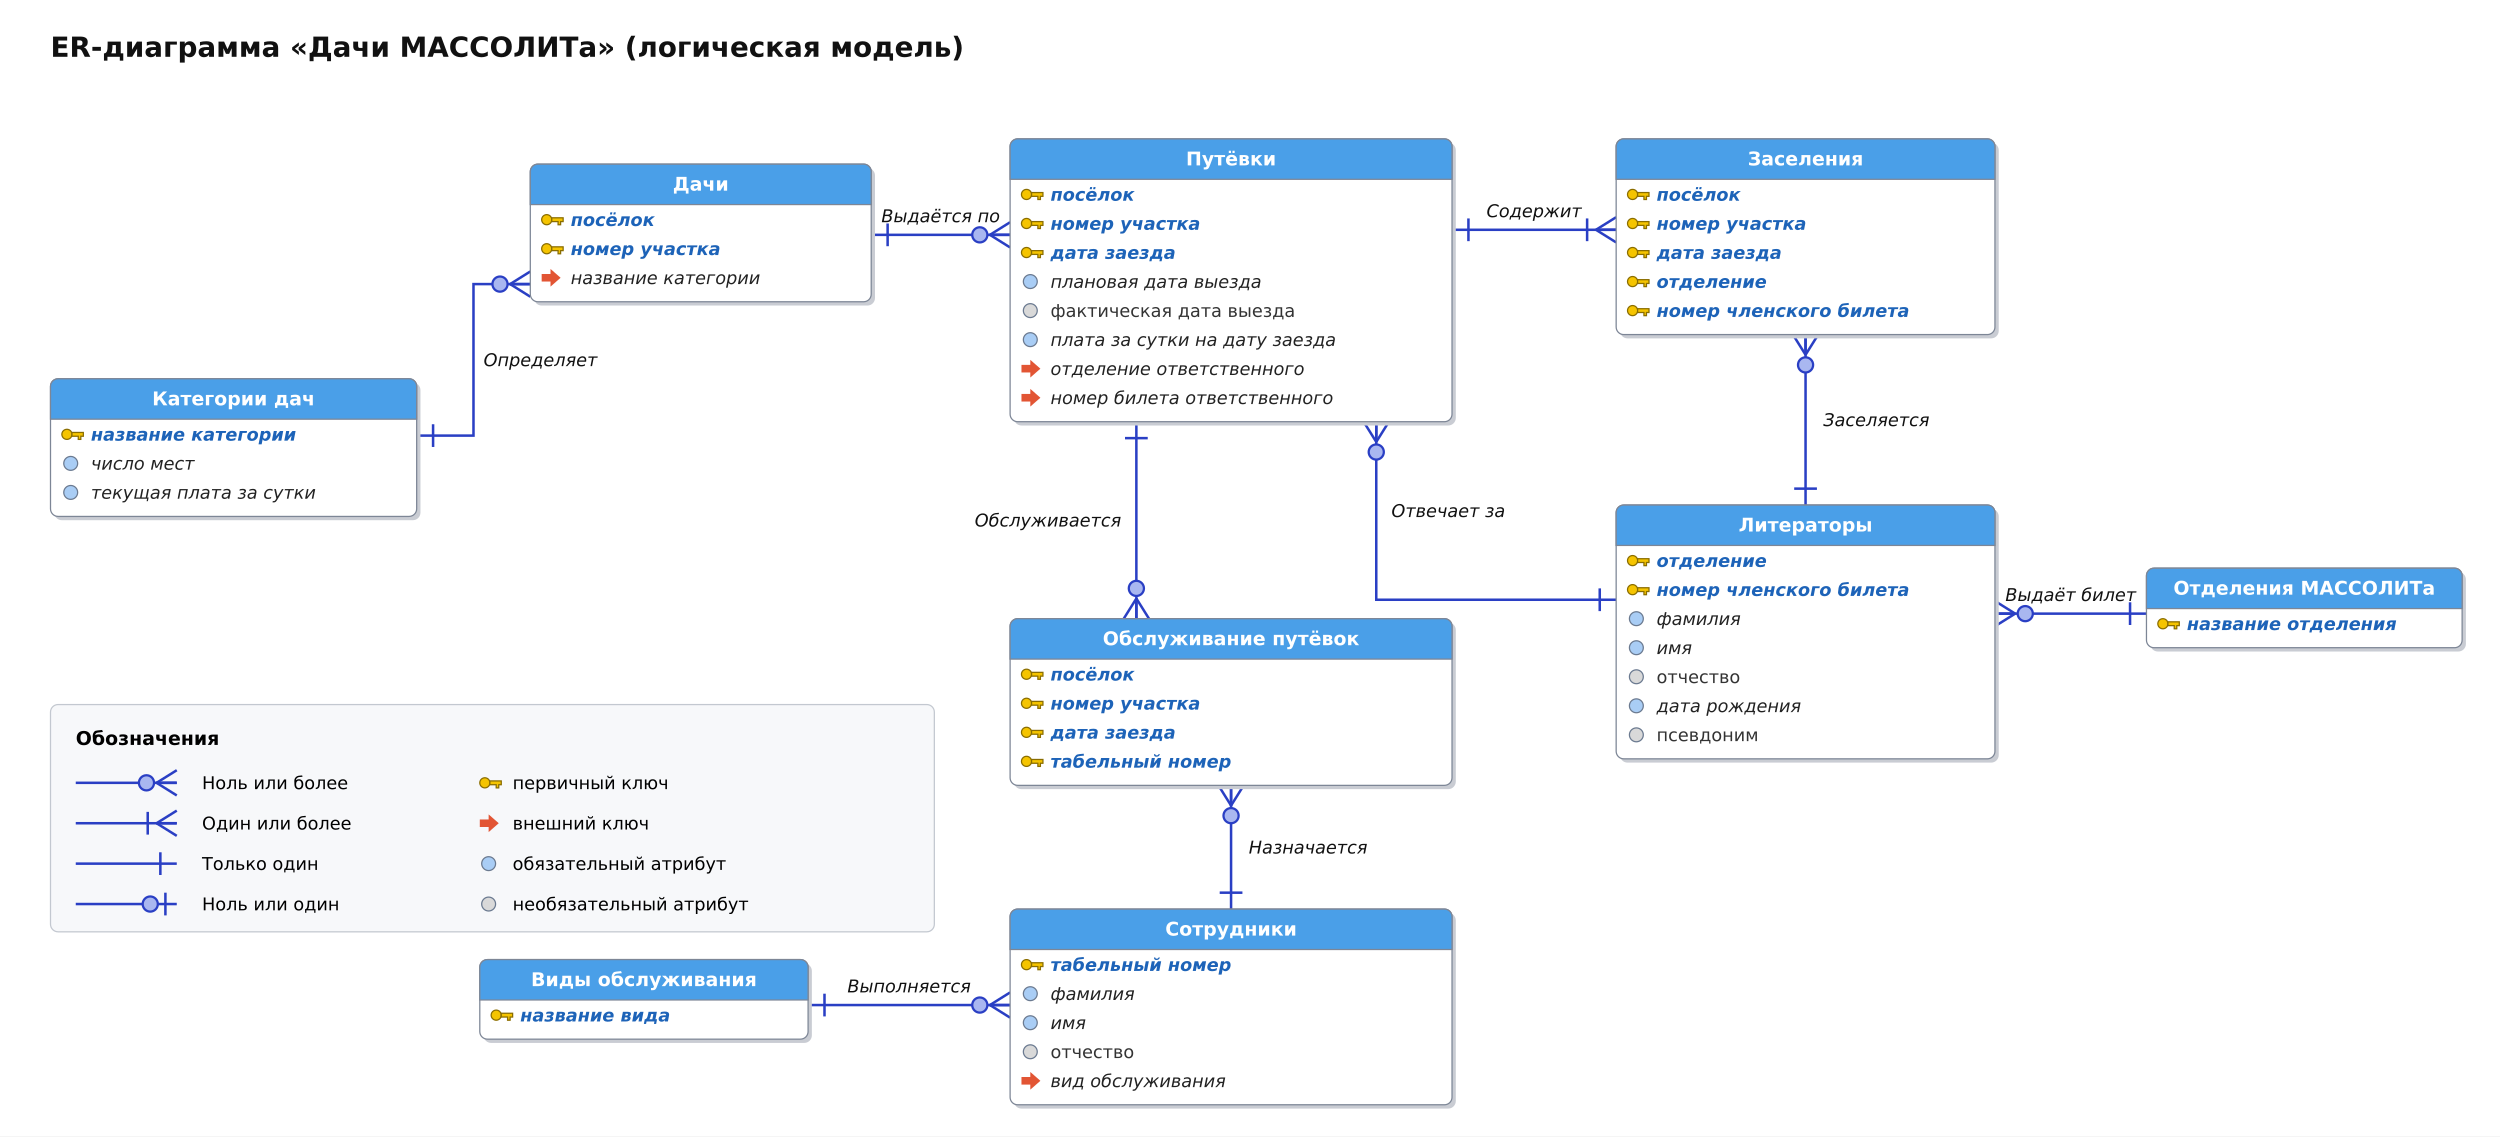
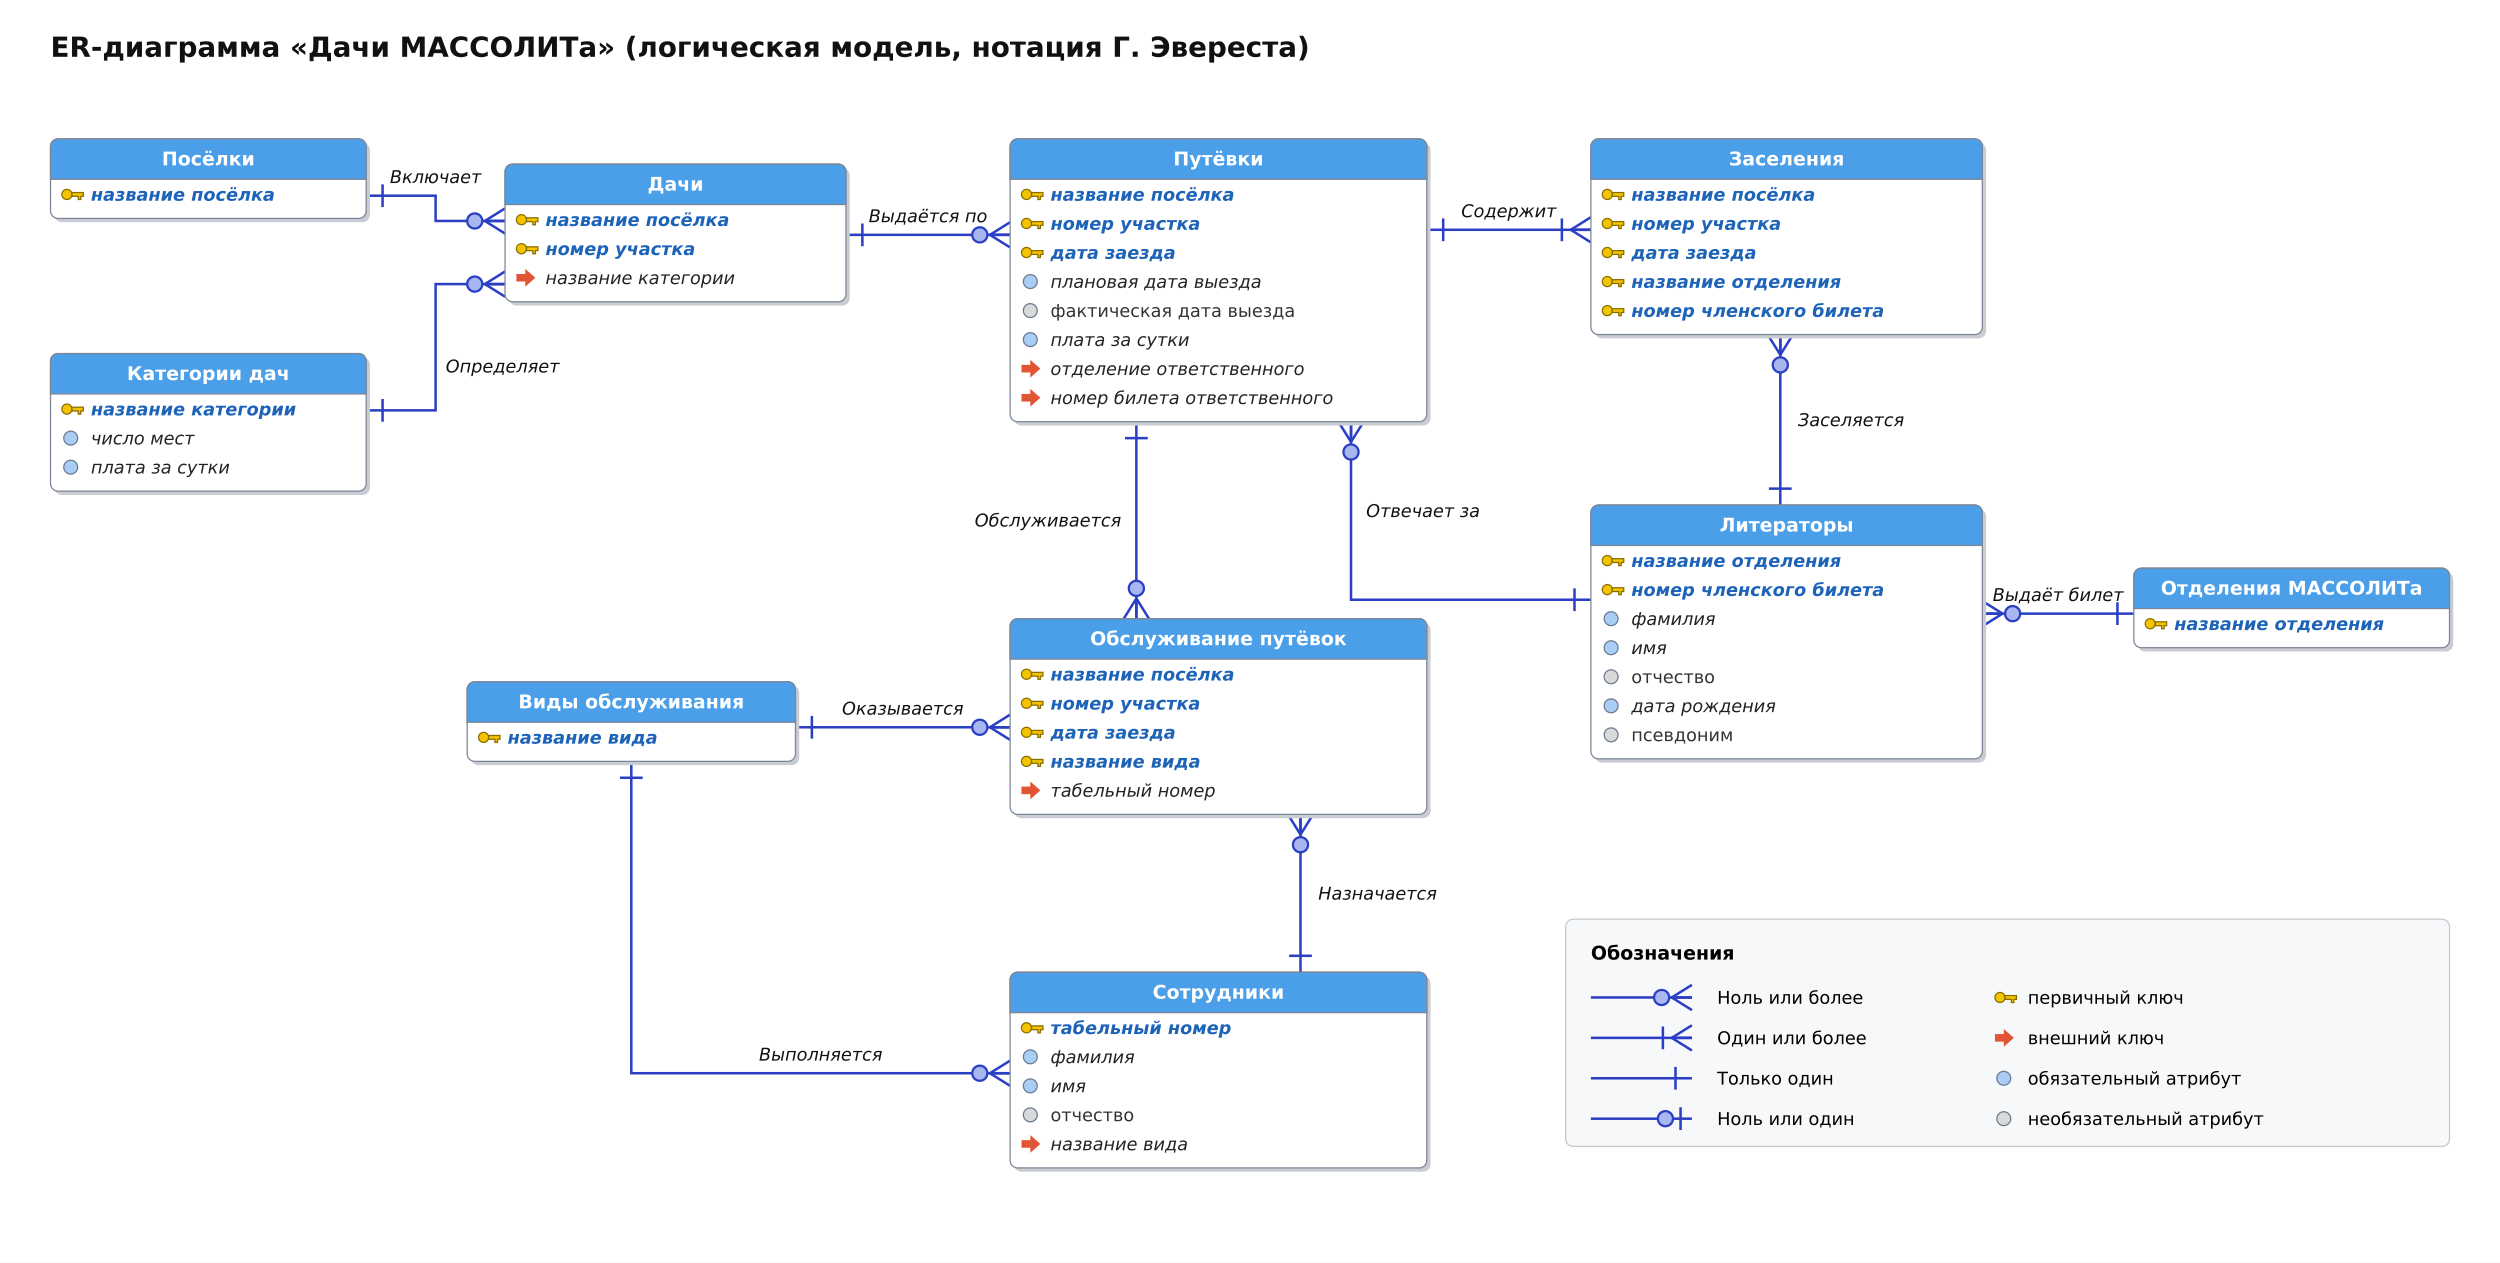
- <svg xmlns="http://www.w3.org/2000/svg" width="1980" height="900" viewBox="0 0 1980 900" font-family="DejaVu Sans, Arial, sans-serif">
-   <rect width="1980" height="900" fill="#fff" />
-   <text x="40" y="45" font-size="22" font-weight="bold" fill="#111">ER-диаграмма «Дачи МАССОЛИТа» (логическая модель)</text>
-   <path d="M330,345 L375.0,345 L375.0,225 L420,225" fill="none" stroke="#2a3fc4" stroke-width="2" />
-   <text x="383.0" y="290.0" text-anchor="start" font-size="14" font-style="italic" fill="#111">Определяет</text>
-   <line x1="343" y1="354" x2="343" y2="336" stroke="#2a3fc4" stroke-width="2" />
-   <line x1="404" y1="225" x2="420" y2="235" stroke="#2a3fc4" stroke-width="2" />
-   <line x1="404" y1="225" x2="420" y2="225" stroke="#2a3fc4" stroke-width="2" />
-   <line x1="404" y1="225" x2="420" y2="215" stroke="#2a3fc4" stroke-width="2" />
-   <circle cx="396" cy="225" r="6" fill="#a9b7f0" stroke="#2a3fc4" stroke-width="1.8" />
-   <path d="M690,186 L800,186" fill="none" stroke="#2a3fc4" stroke-width="2" />
-   <text x="745.0" y="176" text-anchor="middle" font-size="14" font-style="italic" fill="#111">Выдаётся по</text>
-   <line x1="703" y1="195" x2="703" y2="177" stroke="#2a3fc4" stroke-width="2" />
+ <svg xmlns="http://www.w3.org/2000/svg" width="1980" height="1000" viewBox="0 0 1980 1000" font-family="DejaVu Sans, Arial, sans-serif">
+   <rect width="1980" height="1000" fill="#fff" />
+   <text x="40" y="45" font-size="22" font-weight="bold" fill="#111">ER-диаграмма «Дачи МАССОЛИТа» (логическая модель, нотация Г. Эвереста)</text>
+   <path d="M290,155 L345.0,155 L345.0,175 L400,175" fill="none" stroke="#2a3fc4" stroke-width="2" />
+   <text x="345.0" y="145" text-anchor="middle" font-size="14" font-style="italic" fill="#111">Включает</text>
+   <line x1="303" y1="164" x2="303" y2="146" stroke="#2a3fc4" stroke-width="2" />
+   <line x1="384" y1="175" x2="400" y2="185" stroke="#2a3fc4" stroke-width="2" />
+   <line x1="384" y1="175" x2="400" y2="175" stroke="#2a3fc4" stroke-width="2" />
+   <line x1="384" y1="175" x2="400" y2="165" stroke="#2a3fc4" stroke-width="2" />
+   <circle cx="376" cy="175" r="6" fill="#a9b7f0" stroke="#2a3fc4" stroke-width="1.8" />
+   <path d="M290,325 L345.0,325 L345.0,225 L400,225" fill="none" stroke="#2a3fc4" stroke-width="2" />
+   <text x="353.0" y="295.0" text-anchor="start" font-size="14" font-style="italic" fill="#111">Определяет</text>
+   <line x1="303" y1="334" x2="303" y2="316" stroke="#2a3fc4" stroke-width="2" />
+   <line x1="384" y1="225" x2="400" y2="235" stroke="#2a3fc4" stroke-width="2" />
+   <line x1="384" y1="225" x2="400" y2="225" stroke="#2a3fc4" stroke-width="2" />
+   <line x1="384" y1="225" x2="400" y2="215" stroke="#2a3fc4" stroke-width="2" />
+   <circle cx="376" cy="225" r="6" fill="#a9b7f0" stroke="#2a3fc4" stroke-width="1.8" />
+   <path d="M670,186 L800,186" fill="none" stroke="#2a3fc4" stroke-width="2" />
+   <text x="735.0" y="176" text-anchor="middle" font-size="14" font-style="italic" fill="#111">Выдаётся по</text>
+   <line x1="683" y1="195" x2="683" y2="177" stroke="#2a3fc4" stroke-width="2" />
  <line x1="784" y1="186" x2="800" y2="196" stroke="#2a3fc4" stroke-width="2" />
  <line x1="784" y1="186" x2="800" y2="186" stroke="#2a3fc4" stroke-width="2" />
  <line x1="784" y1="186" x2="800" y2="176" stroke="#2a3fc4" stroke-width="2" />
  <circle cx="776" cy="186" r="6" fill="#a9b7f0" stroke="#2a3fc4" stroke-width="1.8" />
-   <path d="M1150,182 L1280,182" fill="none" stroke="#2a3fc4" stroke-width="2" />
-   <text x="1215.0" y="172" text-anchor="middle" font-size="14" font-style="italic" fill="#111">Содержит</text>
-   <line x1="1163" y1="191" x2="1163" y2="173" stroke="#2a3fc4" stroke-width="2" />
-   <line x1="1264" y1="182" x2="1280" y2="192" stroke="#2a3fc4" stroke-width="2" />
-   <line x1="1264" y1="182" x2="1280" y2="182" stroke="#2a3fc4" stroke-width="2" />
-   <line x1="1264" y1="182" x2="1280" y2="172" stroke="#2a3fc4" stroke-width="2" />
-   <line x1="1257" y1="173" x2="1257" y2="191" stroke="#2a3fc4" stroke-width="2" />
-   <path d="M1430,400 L1430,265" fill="none" stroke="#2a3fc4" stroke-width="2" />
-   <text x="1444" y="337.5" text-anchor="start" font-size="14" font-style="italic" fill="#111">Заселяется</text>
-   <line x1="1439" y1="387" x2="1421" y2="387" stroke="#2a3fc4" stroke-width="2" />
-   <line x1="1430" y1="281" x2="1440" y2="265" stroke="#2a3fc4" stroke-width="2" />
-   <line x1="1430" y1="281" x2="1430" y2="265" stroke="#2a3fc4" stroke-width="2" />
-   <line x1="1430" y1="281" x2="1420" y2="265" stroke="#2a3fc4" stroke-width="2" />
-   <circle cx="1430" cy="289" r="6" fill="#a9b7f0" stroke="#2a3fc4" stroke-width="1.8" />
-   <path d="M1280,475 L1090,475 L1090,334" fill="none" stroke="#2a3fc4" stroke-width="2" />
-   <text x="1102" y="409.5" text-anchor="start" font-size="14" font-style="italic" fill="#111">Отвечает за</text>
-   <line x1="1267" y1="466" x2="1267" y2="484" stroke="#2a3fc4" stroke-width="2" />
-   <line x1="1090" y1="350" x2="1100" y2="334" stroke="#2a3fc4" stroke-width="2" />
-   <line x1="1090" y1="350" x2="1090" y2="334" stroke="#2a3fc4" stroke-width="2" />
-   <line x1="1090" y1="350" x2="1080" y2="334" stroke="#2a3fc4" stroke-width="2" />
-   <circle cx="1090" cy="358" r="6" fill="#a9b7f0" stroke="#2a3fc4" stroke-width="1.8" />
+   <path d="M1130,182 L1260,182" fill="none" stroke="#2a3fc4" stroke-width="2" />
+   <text x="1195.0" y="172" text-anchor="middle" font-size="14" font-style="italic" fill="#111">Содержит</text>
+   <line x1="1143" y1="191" x2="1143" y2="173" stroke="#2a3fc4" stroke-width="2" />
+   <line x1="1244" y1="182" x2="1260" y2="192" stroke="#2a3fc4" stroke-width="2" />
+   <line x1="1244" y1="182" x2="1260" y2="182" stroke="#2a3fc4" stroke-width="2" />
+   <line x1="1244" y1="182" x2="1260" y2="172" stroke="#2a3fc4" stroke-width="2" />
+   <line x1="1237" y1="173" x2="1237" y2="191" stroke="#2a3fc4" stroke-width="2" />
+   <path d="M1410,400 L1410,265" fill="none" stroke="#2a3fc4" stroke-width="2" />
+   <text x="1424" y="337.5" text-anchor="start" font-size="14" font-style="italic" fill="#111">Заселяется</text>
+   <line x1="1419" y1="387" x2="1401" y2="387" stroke="#2a3fc4" stroke-width="2" />
+   <line x1="1410" y1="281" x2="1420" y2="265" stroke="#2a3fc4" stroke-width="2" />
+   <line x1="1410" y1="281" x2="1410" y2="265" stroke="#2a3fc4" stroke-width="2" />
+   <line x1="1410" y1="281" x2="1400" y2="265" stroke="#2a3fc4" stroke-width="2" />
+   <circle cx="1410" cy="289" r="6" fill="#a9b7f0" stroke="#2a3fc4" stroke-width="1.8" />
+   <path d="M1260,475 L1070,475 L1070,334" fill="none" stroke="#2a3fc4" stroke-width="2" />
+   <text x="1082" y="409.5" text-anchor="start" font-size="14" font-style="italic" fill="#111">Отвечает за</text>
+   <line x1="1247" y1="466" x2="1247" y2="484" stroke="#2a3fc4" stroke-width="2" />
+   <line x1="1070" y1="350" x2="1080" y2="334" stroke="#2a3fc4" stroke-width="2" />
+   <line x1="1070" y1="350" x2="1070" y2="334" stroke="#2a3fc4" stroke-width="2" />
+   <line x1="1070" y1="350" x2="1060" y2="334" stroke="#2a3fc4" stroke-width="2" />
+   <circle cx="1070" cy="358" r="6" fill="#a9b7f0" stroke="#2a3fc4" stroke-width="1.8" />
+   <path d="M1690,486 L1570,486" fill="none" stroke="#2a3fc4" stroke-width="2" />
+   <text x="1630.0" y="476" text-anchor="middle" font-size="14" font-style="italic" fill="#111">Выдаёт билет</text>
+   <line x1="1677" y1="477" x2="1677" y2="495" stroke="#2a3fc4" stroke-width="2" />
+   <line x1="1586" y1="486" x2="1570" y2="476" stroke="#2a3fc4" stroke-width="2" />
+   <line x1="1586" y1="486" x2="1570" y2="486" stroke="#2a3fc4" stroke-width="2" />
+   <line x1="1586" y1="486" x2="1570" y2="496" stroke="#2a3fc4" stroke-width="2" />
+   <circle cx="1594" cy="486" r="6" fill="#a9b7f0" stroke="#2a3fc4" stroke-width="1.8" />
  <path d="M900,334 L900,490" fill="none" stroke="#2a3fc4" stroke-width="2" />
  <text x="888" y="417.0" text-anchor="end" font-size="14" font-style="italic" fill="#111">Обслуживается</text>
  <line x1="891" y1="347" x2="909" y2="347" stroke="#2a3fc4" stroke-width="2" />
  <line x1="900" y1="474" x2="890" y2="490" stroke="#2a3fc4" stroke-width="2" />
  <line x1="900" y1="474" x2="900" y2="490" stroke="#2a3fc4" stroke-width="2" />
  <line x1="900" y1="474" x2="910" y2="490" stroke="#2a3fc4" stroke-width="2" />
  <circle cx="900" cy="466" r="6" fill="#a9b7f0" stroke="#2a3fc4" stroke-width="1.8" />
-   <path d="M975,720 L975,622" fill="none" stroke="#2a3fc4" stroke-width="2" />
-   <text x="989" y="676.0" text-anchor="start" font-size="14" font-style="italic" fill="#111">Назначается</text>
-   <line x1="984" y1="707" x2="966" y2="707" stroke="#2a3fc4" stroke-width="2" />
-   <line x1="975" y1="638" x2="985" y2="622" stroke="#2a3fc4" stroke-width="2" />
-   <line x1="975" y1="638" x2="975" y2="622" stroke="#2a3fc4" stroke-width="2" />
-   <line x1="975" y1="638" x2="965" y2="622" stroke="#2a3fc4" stroke-width="2" />
-   <circle cx="975" cy="646" r="6" fill="#a9b7f0" stroke="#2a3fc4" stroke-width="1.8" />
-   <path d="M1700,486 L1580,486" fill="none" stroke="#2a3fc4" stroke-width="2" />
-   <text x="1640.0" y="476" text-anchor="middle" font-size="14" font-style="italic" fill="#111">Выдаёт билет</text>
-   <line x1="1687" y1="477" x2="1687" y2="495" stroke="#2a3fc4" stroke-width="2" />
-   <line x1="1596" y1="486" x2="1580" y2="476" stroke="#2a3fc4" stroke-width="2" />
-   <line x1="1596" y1="486" x2="1580" y2="486" stroke="#2a3fc4" stroke-width="2" />
-   <line x1="1596" y1="486" x2="1580" y2="496" stroke="#2a3fc4" stroke-width="2" />
-   <circle cx="1604" cy="486" r="6" fill="#a9b7f0" stroke="#2a3fc4" stroke-width="1.8" />
-   <path d="M640,796 L800,796" fill="none" stroke="#2a3fc4" stroke-width="2" />
-   <text x="720.0" y="786" text-anchor="middle" font-size="14" font-style="italic" fill="#111">Выполняется</text>
-   <line x1="653" y1="805" x2="653" y2="787" stroke="#2a3fc4" stroke-width="2" />
-   <line x1="784" y1="796" x2="800" y2="806" stroke="#2a3fc4" stroke-width="2" />
-   <line x1="784" y1="796" x2="800" y2="796" stroke="#2a3fc4" stroke-width="2" />
-   <line x1="784" y1="796" x2="800" y2="786" stroke="#2a3fc4" stroke-width="2" />
-   <circle cx="776" cy="796" r="6" fill="#a9b7f0" stroke="#2a3fc4" stroke-width="1.8" />
-   <rect x="43" y="303" width="290" height="109" rx="6" fill="#c9ccd3" />
-   <rect x="40" y="300" width="290" height="109" rx="6" fill="#fff" stroke="#7d8696" />
-   <path d="M40,332 V306 a6,6 0 0 1 6,-6 H324 a6,6 0 0 1 6,6 V332 Z" fill="#4a9fe8" stroke="#7d8696" />
-   <text x="185.0" y="321" text-anchor="middle" font-weight="bold" font-size="15" fill="#fff">Категории дач</text>
-   <circle cx="53" cy="344" r="4" fill="#f5c400" stroke="#8a6d00" stroke-width="1" />
-   <path d="M57,342.5 h9 v3 h-2 v2.5 h-2 v-2.5 h-5 z" fill="#f5c400" stroke="#8a6d00" stroke-width="1" />
-   <text x="72" y="349" font-size="14" font-weight="bold" font-style="italic" fill="#1d63b8">название категории</text>
-   <circle cx="56" cy="367" r="5.5" fill="#a9cdf5" stroke="#6b7a90" />
-   <text x="72" y="372" font-size="14" font-style="italic" fill="#222">число мест</text>
-   <circle cx="56" cy="390" r="5.5" fill="#a9cdf5" stroke="#6b7a90" />
-   <text x="72" y="395" font-size="14" font-style="italic" fill="#222">текущая плата за сутки</text>
-   <rect x="423" y="133" width="270" height="109" rx="6" fill="#c9ccd3" />
-   <rect x="420" y="130" width="270" height="109" rx="6" fill="#fff" stroke="#7d8696" />
-   <path d="M420,162 V136 a6,6 0 0 1 6,-6 H684 a6,6 0 0 1 6,6 V162 Z" fill="#4a9fe8" stroke="#7d8696" />
-   <text x="555.0" y="151" text-anchor="middle" font-weight="bold" font-size="15" fill="#fff">Дачи</text>
-   <circle cx="433" cy="174" r="4" fill="#f5c400" stroke="#8a6d00" stroke-width="1" />
-   <path d="M437,172.5 h9 v3 h-2 v2.5 h-2 v-2.5 h-5 z" fill="#f5c400" stroke="#8a6d00" stroke-width="1" />
-   <text x="452" y="179" font-size="14" font-weight="bold" font-style="italic" fill="#1d63b8">посёлок</text>
-   <circle cx="433" cy="197" r="4" fill="#f5c400" stroke="#8a6d00" stroke-width="1" />
-   <path d="M437,195.5 h9 v3 h-2 v2.5 h-2 v-2.5 h-5 z" fill="#f5c400" stroke="#8a6d00" stroke-width="1" />
-   <text x="452" y="202" font-size="14" font-weight="bold" font-style="italic" fill="#1d63b8">номер участка</text>
-   <path d="M429,217 h7 v-4 l8,7 l-8,7 v-4 h-7 z" fill="#e25534" />
-   <text x="452" y="225" font-size="14" font-style="italic" fill="#222">название категории</text>
-   <rect x="803" y="113" width="350" height="224" rx="6" fill="#c9ccd3" />
-   <rect x="800" y="110" width="350" height="224" rx="6" fill="#fff" stroke="#7d8696" />
-   <path d="M800,142 V116 a6,6 0 0 1 6,-6 H1144 a6,6 0 0 1 6,6 V142 Z" fill="#4a9fe8" stroke="#7d8696" />
-   <text x="975.0" y="131" text-anchor="middle" font-weight="bold" font-size="15" fill="#fff">Путёвки</text>
+   <path d="M630,576 L800,576" fill="none" stroke="#2a3fc4" stroke-width="2" />
+   <text x="715.0" y="566" text-anchor="middle" font-size="14" font-style="italic" fill="#111">Оказывается</text>
+   <line x1="643" y1="585" x2="643" y2="567" stroke="#2a3fc4" stroke-width="2" />
+   <line x1="784" y1="576" x2="800" y2="586" stroke="#2a3fc4" stroke-width="2" />
+   <line x1="784" y1="576" x2="800" y2="576" stroke="#2a3fc4" stroke-width="2" />
+   <line x1="784" y1="576" x2="800" y2="566" stroke="#2a3fc4" stroke-width="2" />
+   <circle cx="776" cy="576" r="6" fill="#a9b7f0" stroke="#2a3fc4" stroke-width="1.8" />
+   <path d="M500,603 L500,850 L800,850" fill="none" stroke="#2a3fc4" stroke-width="2" />
+   <text x="650.0" y="840" text-anchor="middle" font-size="14" font-style="italic" fill="#111">Выполняется</text>
+   <line x1="491" y1="616" x2="509" y2="616" stroke="#2a3fc4" stroke-width="2" />
+   <line x1="784" y1="850" x2="800" y2="860" stroke="#2a3fc4" stroke-width="2" />
+   <line x1="784" y1="850" x2="800" y2="850" stroke="#2a3fc4" stroke-width="2" />
+   <line x1="784" y1="850" x2="800" y2="840" stroke="#2a3fc4" stroke-width="2" />
+   <circle cx="776" cy="850" r="6" fill="#a9b7f0" stroke="#2a3fc4" stroke-width="1.8" />
+   <path d="M1030,770 L1030,645" fill="none" stroke="#2a3fc4" stroke-width="2" />
+   <text x="1044" y="712.5" text-anchor="start" font-size="14" font-style="italic" fill="#111">Назначается</text>
+   <line x1="1039" y1="757" x2="1021" y2="757" stroke="#2a3fc4" stroke-width="2" />
+   <line x1="1030" y1="661" x2="1040" y2="645" stroke="#2a3fc4" stroke-width="2" />
+   <line x1="1030" y1="661" x2="1030" y2="645" stroke="#2a3fc4" stroke-width="2" />
+   <line x1="1030" y1="661" x2="1020" y2="645" stroke="#2a3fc4" stroke-width="2" />
+   <circle cx="1030" cy="669" r="6" fill="#a9b7f0" stroke="#2a3fc4" stroke-width="1.8" />
+   <rect x="43" y="113" width="250" height="63" rx="6" fill="#c9ccd3" />
+   <rect x="40" y="110" width="250" height="63" rx="6" fill="#fff" stroke="#7d8696" />
+   <path d="M40,142 V116 a6,6 0 0 1 6,-6 H284 a6,6 0 0 1 6,6 V142 Z" fill="#4a9fe8" stroke="#7d8696" />
+   <text x="165.0" y="131" text-anchor="middle" font-weight="bold" font-size="15" fill="#fff">Посёлки</text>
+   <circle cx="53" cy="154" r="4" fill="#f5c400" stroke="#8a6d00" stroke-width="1" />
+   <path d="M57,152.5 h9 v3 h-2 v2.5 h-2 v-2.5 h-5 z" fill="#f5c400" stroke="#8a6d00" stroke-width="1" />
+   <text x="72" y="159" font-size="14" font-weight="bold" font-style="italic" fill="#1d63b8">название посёлка</text>
+   <rect x="43" y="283" width="250" height="109" rx="6" fill="#c9ccd3" />
+   <rect x="40" y="280" width="250" height="109" rx="6" fill="#fff" stroke="#7d8696" />
+   <path d="M40,312 V286 a6,6 0 0 1 6,-6 H284 a6,6 0 0 1 6,6 V312 Z" fill="#4a9fe8" stroke="#7d8696" />
+   <text x="165.0" y="301" text-anchor="middle" font-weight="bold" font-size="15" fill="#fff">Категории дач</text>
+   <circle cx="53" cy="324" r="4" fill="#f5c400" stroke="#8a6d00" stroke-width="1" />
+   <path d="M57,322.5 h9 v3 h-2 v2.5 h-2 v-2.5 h-5 z" fill="#f5c400" stroke="#8a6d00" stroke-width="1" />
+   <text x="72" y="329" font-size="14" font-weight="bold" font-style="italic" fill="#1d63b8">название категории</text>
+   <circle cx="56" cy="347" r="5.5" fill="#a9cdf5" stroke="#6b7a90" />
+   <text x="72" y="352" font-size="14" font-style="italic" fill="#222">число мест</text>
+   <circle cx="56" cy="370" r="5.5" fill="#a9cdf5" stroke="#6b7a90" />
+   <text x="72" y="375" font-size="14" font-style="italic" fill="#222">плата за сутки</text>
+   <rect x="403" y="133" width="270" height="109" rx="6" fill="#c9ccd3" />
+   <rect x="400" y="130" width="270" height="109" rx="6" fill="#fff" stroke="#7d8696" />
+   <path d="M400,162 V136 a6,6 0 0 1 6,-6 H664 a6,6 0 0 1 6,6 V162 Z" fill="#4a9fe8" stroke="#7d8696" />
+   <text x="535.0" y="151" text-anchor="middle" font-weight="bold" font-size="15" fill="#fff">Дачи</text>
+   <circle cx="413" cy="174" r="4" fill="#f5c400" stroke="#8a6d00" stroke-width="1" />
+   <path d="M417,172.5 h9 v3 h-2 v2.5 h-2 v-2.5 h-5 z" fill="#f5c400" stroke="#8a6d00" stroke-width="1" />
+   <text x="432" y="179" font-size="14" font-weight="bold" font-style="italic" fill="#1d63b8">название посёлка</text>
+   <circle cx="413" cy="197" r="4" fill="#f5c400" stroke="#8a6d00" stroke-width="1" />
+   <path d="M417,195.5 h9 v3 h-2 v2.5 h-2 v-2.5 h-5 z" fill="#f5c400" stroke="#8a6d00" stroke-width="1" />
+   <text x="432" y="202" font-size="14" font-weight="bold" font-style="italic" fill="#1d63b8">номер участка</text>
+   <path d="M409,217 h7 v-4 l8,7 l-8,7 v-4 h-7 z" fill="#e25534" />
+   <text x="432" y="225" font-size="14" font-style="italic" fill="#222">название категории</text>
+   <rect x="803" y="113" width="330" height="224" rx="6" fill="#c9ccd3" />
+   <rect x="800" y="110" width="330" height="224" rx="6" fill="#fff" stroke="#7d8696" />
+   <path d="M800,142 V116 a6,6 0 0 1 6,-6 H1124 a6,6 0 0 1 6,6 V142 Z" fill="#4a9fe8" stroke="#7d8696" />
+   <text x="965.0" y="131" text-anchor="middle" font-weight="bold" font-size="15" fill="#fff">Путёвки</text>
  <circle cx="813" cy="154" r="4" fill="#f5c400" stroke="#8a6d00" stroke-width="1" />
  <path d="M817,152.5 h9 v3 h-2 v2.5 h-2 v-2.5 h-5 z" fill="#f5c400" stroke="#8a6d00" stroke-width="1" />
-   <text x="832" y="159" font-size="14" font-weight="bold" font-style="italic" fill="#1d63b8">посёлок</text>
+   <text x="832" y="159" font-size="14" font-weight="bold" font-style="italic" fill="#1d63b8">название посёлка</text>
  <circle cx="813" cy="177" r="4" fill="#f5c400" stroke="#8a6d00" stroke-width="1" />
  <path d="M817,175.5 h9 v3 h-2 v2.5 h-2 v-2.5 h-5 z" fill="#f5c400" stroke="#8a6d00" stroke-width="1" />
  <text x="832" y="182" font-size="14" font-weight="bold" font-style="italic" fill="#1d63b8">номер участка</text>
  <circle cx="813" cy="200" r="4" fill="#f5c400" stroke="#8a6d00" stroke-width="1" />
  <path d="M817,198.5 h9 v3 h-2 v2.5 h-2 v-2.5 h-5 z" fill="#f5c400" stroke="#8a6d00" stroke-width="1" />
  <text x="832" y="205" font-size="14" font-weight="bold" font-style="italic" fill="#1d63b8">дата заезда</text>
  <circle cx="816" cy="223" r="5.5" fill="#a9cdf5" stroke="#6b7a90" />
  <text x="832" y="228" font-size="14" font-style="italic" fill="#222">плановая дата выезда</text>
  <circle cx="816" cy="246" r="5.5" fill="#d9d9d9" stroke="#6b7a90" />
  <text x="832" y="251" font-size="14" fill="#333">фактическая дата выезда</text>
  <circle cx="816" cy="269" r="5.5" fill="#a9cdf5" stroke="#6b7a90" />
-   <text x="832" y="274" font-size="14" font-style="italic" fill="#222">плата за сутки на дату заезда</text>
+   <text x="832" y="274" font-size="14" font-style="italic" fill="#222">плата за сутки</text>
  <path d="M809,289 h7 v-4 l8,7 l-8,7 v-4 h-7 z" fill="#e25534" />
  <text x="832" y="297" font-size="14" font-style="italic" fill="#222">отделение ответственного</text>
  <path d="M809,312 h7 v-4 l8,7 l-8,7 v-4 h-7 z" fill="#e25534" />
  <text x="832" y="320" font-size="14" font-style="italic" fill="#222">номер билета ответственного</text>
-   <rect x="1283" y="113" width="300" height="155" rx="6" fill="#c9ccd3" />
-   <rect x="1280" y="110" width="300" height="155" rx="6" fill="#fff" stroke="#7d8696" />
-   <path d="M1280,142 V116 a6,6 0 0 1 6,-6 H1574 a6,6 0 0 1 6,6 V142 Z" fill="#4a9fe8" stroke="#7d8696" />
-   <text x="1430.0" y="131" text-anchor="middle" font-weight="bold" font-size="15" fill="#fff">Заселения</text>
-   <circle cx="1293" cy="154" r="4" fill="#f5c400" stroke="#8a6d00" stroke-width="1" />
-   <path d="M1297,152.5 h9 v3 h-2 v2.5 h-2 v-2.5 h-5 z" fill="#f5c400" stroke="#8a6d00" stroke-width="1" />
-   <text x="1312" y="159" font-size="14" font-weight="bold" font-style="italic" fill="#1d63b8">посёлок</text>
-   <circle cx="1293" cy="177" r="4" fill="#f5c400" stroke="#8a6d00" stroke-width="1" />
-   <path d="M1297,175.5 h9 v3 h-2 v2.5 h-2 v-2.5 h-5 z" fill="#f5c400" stroke="#8a6d00" stroke-width="1" />
-   <text x="1312" y="182" font-size="14" font-weight="bold" font-style="italic" fill="#1d63b8">номер участка</text>
-   <circle cx="1293" cy="200" r="4" fill="#f5c400" stroke="#8a6d00" stroke-width="1" />
-   <path d="M1297,198.5 h9 v3 h-2 v2.5 h-2 v-2.5 h-5 z" fill="#f5c400" stroke="#8a6d00" stroke-width="1" />
-   <text x="1312" y="205" font-size="14" font-weight="bold" font-style="italic" fill="#1d63b8">дата заезда</text>
-   <circle cx="1293" cy="223" r="4" fill="#f5c400" stroke="#8a6d00" stroke-width="1" />
-   <path d="M1297,221.5 h9 v3 h-2 v2.5 h-2 v-2.5 h-5 z" fill="#f5c400" stroke="#8a6d00" stroke-width="1" />
-   <text x="1312" y="228" font-size="14" font-weight="bold" font-style="italic" fill="#1d63b8">отделение</text>
-   <circle cx="1293" cy="246" r="4" fill="#f5c400" stroke="#8a6d00" stroke-width="1" />
-   <path d="M1297,244.5 h9 v3 h-2 v2.5 h-2 v-2.5 h-5 z" fill="#f5c400" stroke="#8a6d00" stroke-width="1" />
-   <text x="1312" y="251" font-size="14" font-weight="bold" font-style="italic" fill="#1d63b8">номер членского билета</text>
-   <rect x="1283" y="403" width="300" height="201" rx="6" fill="#c9ccd3" />
-   <rect x="1280" y="400" width="300" height="201" rx="6" fill="#fff" stroke="#7d8696" />
-   <path d="M1280,432 V406 a6,6 0 0 1 6,-6 H1574 a6,6 0 0 1 6,6 V432 Z" fill="#4a9fe8" stroke="#7d8696" />
-   <text x="1430.0" y="421" text-anchor="middle" font-weight="bold" font-size="15" fill="#fff">Литераторы</text>
-   <circle cx="1293" cy="444" r="4" fill="#f5c400" stroke="#8a6d00" stroke-width="1" />
-   <path d="M1297,442.5 h9 v3 h-2 v2.5 h-2 v-2.5 h-5 z" fill="#f5c400" stroke="#8a6d00" stroke-width="1" />
-   <text x="1312" y="449" font-size="14" font-weight="bold" font-style="italic" fill="#1d63b8">отделение</text>
-   <circle cx="1293" cy="467" r="4" fill="#f5c400" stroke="#8a6d00" stroke-width="1" />
-   <path d="M1297,465.5 h9 v3 h-2 v2.5 h-2 v-2.5 h-5 z" fill="#f5c400" stroke="#8a6d00" stroke-width="1" />
-   <text x="1312" y="472" font-size="14" font-weight="bold" font-style="italic" fill="#1d63b8">номер членского билета</text>
-   <circle cx="1296" cy="490" r="5.5" fill="#a9cdf5" stroke="#6b7a90" />
-   <text x="1312" y="495" font-size="14" font-style="italic" fill="#222">фамилия</text>
-   <circle cx="1296" cy="513" r="5.5" fill="#a9cdf5" stroke="#6b7a90" />
-   <text x="1312" y="518" font-size="14" font-style="italic" fill="#222">имя</text>
-   <circle cx="1296" cy="536" r="5.5" fill="#d9d9d9" stroke="#6b7a90" />
-   <text x="1312" y="541" font-size="14" fill="#333">отчество</text>
-   <circle cx="1296" cy="559" r="5.5" fill="#a9cdf5" stroke="#6b7a90" />
-   <text x="1312" y="564" font-size="14" font-style="italic" fill="#222">дата рождения</text>
-   <circle cx="1296" cy="582" r="5.5" fill="#d9d9d9" stroke="#6b7a90" />
-   <text x="1312" y="587" font-size="14" fill="#333">псевдоним</text>
-   <rect x="803" y="493" width="350" height="132" rx="6" fill="#c9ccd3" />
-   <rect x="800" y="490" width="350" height="132" rx="6" fill="#fff" stroke="#7d8696" />
-   <path d="M800,522 V496 a6,6 0 0 1 6,-6 H1144 a6,6 0 0 1 6,6 V522 Z" fill="#4a9fe8" stroke="#7d8696" />
-   <text x="975.0" y="511" text-anchor="middle" font-weight="bold" font-size="15" fill="#fff">Обслуживание путёвок</text>
+   <rect x="1263" y="113" width="310" height="155" rx="6" fill="#c9ccd3" />
+   <rect x="1260" y="110" width="310" height="155" rx="6" fill="#fff" stroke="#7d8696" />
+   <path d="M1260,142 V116 a6,6 0 0 1 6,-6 H1564 a6,6 0 0 1 6,6 V142 Z" fill="#4a9fe8" stroke="#7d8696" />
+   <text x="1415.0" y="131" text-anchor="middle" font-weight="bold" font-size="15" fill="#fff">Заселения</text>
+   <circle cx="1273" cy="154" r="4" fill="#f5c400" stroke="#8a6d00" stroke-width="1" />
+   <path d="M1277,152.5 h9 v3 h-2 v2.5 h-2 v-2.5 h-5 z" fill="#f5c400" stroke="#8a6d00" stroke-width="1" />
+   <text x="1292" y="159" font-size="14" font-weight="bold" font-style="italic" fill="#1d63b8">название посёлка</text>
+   <circle cx="1273" cy="177" r="4" fill="#f5c400" stroke="#8a6d00" stroke-width="1" />
+   <path d="M1277,175.5 h9 v3 h-2 v2.5 h-2 v-2.5 h-5 z" fill="#f5c400" stroke="#8a6d00" stroke-width="1" />
+   <text x="1292" y="182" font-size="14" font-weight="bold" font-style="italic" fill="#1d63b8">номер участка</text>
+   <circle cx="1273" cy="200" r="4" fill="#f5c400" stroke="#8a6d00" stroke-width="1" />
+   <path d="M1277,198.5 h9 v3 h-2 v2.5 h-2 v-2.5 h-5 z" fill="#f5c400" stroke="#8a6d00" stroke-width="1" />
+   <text x="1292" y="205" font-size="14" font-weight="bold" font-style="italic" fill="#1d63b8">дата заезда</text>
+   <circle cx="1273" cy="223" r="4" fill="#f5c400" stroke="#8a6d00" stroke-width="1" />
+   <path d="M1277,221.5 h9 v3 h-2 v2.5 h-2 v-2.5 h-5 z" fill="#f5c400" stroke="#8a6d00" stroke-width="1" />
+   <text x="1292" y="228" font-size="14" font-weight="bold" font-style="italic" fill="#1d63b8">название отделения</text>
+   <circle cx="1273" cy="246" r="4" fill="#f5c400" stroke="#8a6d00" stroke-width="1" />
+   <path d="M1277,244.5 h9 v3 h-2 v2.5 h-2 v-2.5 h-5 z" fill="#f5c400" stroke="#8a6d00" stroke-width="1" />
+   <text x="1292" y="251" font-size="14" font-weight="bold" font-style="italic" fill="#1d63b8">номер членского билета</text>
+   <rect x="1263" y="403" width="310" height="201" rx="6" fill="#c9ccd3" />
+   <rect x="1260" y="400" width="310" height="201" rx="6" fill="#fff" stroke="#7d8696" />
+   <path d="M1260,432 V406 a6,6 0 0 1 6,-6 H1564 a6,6 0 0 1 6,6 V432 Z" fill="#4a9fe8" stroke="#7d8696" />
+   <text x="1415.0" y="421" text-anchor="middle" font-weight="bold" font-size="15" fill="#fff">Литераторы</text>
+   <circle cx="1273" cy="444" r="4" fill="#f5c400" stroke="#8a6d00" stroke-width="1" />
+   <path d="M1277,442.5 h9 v3 h-2 v2.5 h-2 v-2.5 h-5 z" fill="#f5c400" stroke="#8a6d00" stroke-width="1" />
+   <text x="1292" y="449" font-size="14" font-weight="bold" font-style="italic" fill="#1d63b8">название отделения</text>
+   <circle cx="1273" cy="467" r="4" fill="#f5c400" stroke="#8a6d00" stroke-width="1" />
+   <path d="M1277,465.5 h9 v3 h-2 v2.5 h-2 v-2.5 h-5 z" fill="#f5c400" stroke="#8a6d00" stroke-width="1" />
+   <text x="1292" y="472" font-size="14" font-weight="bold" font-style="italic" fill="#1d63b8">номер членского билета</text>
+   <circle cx="1276" cy="490" r="5.5" fill="#a9cdf5" stroke="#6b7a90" />
+   <text x="1292" y="495" font-size="14" font-style="italic" fill="#222">фамилия</text>
+   <circle cx="1276" cy="513" r="5.5" fill="#a9cdf5" stroke="#6b7a90" />
+   <text x="1292" y="518" font-size="14" font-style="italic" fill="#222">имя</text>
+   <circle cx="1276" cy="536" r="5.5" fill="#d9d9d9" stroke="#6b7a90" />
+   <text x="1292" y="541" font-size="14" fill="#333">отчество</text>
+   <circle cx="1276" cy="559" r="5.5" fill="#a9cdf5" stroke="#6b7a90" />
+   <text x="1292" y="564" font-size="14" font-style="italic" fill="#222">дата рождения</text>
+   <circle cx="1276" cy="582" r="5.5" fill="#d9d9d9" stroke="#6b7a90" />
+   <text x="1292" y="587" font-size="14" fill="#333">псевдоним</text>
+   <rect x="1693" y="453" width="250" height="63" rx="6" fill="#c9ccd3" />
+   <rect x="1690" y="450" width="250" height="63" rx="6" fill="#fff" stroke="#7d8696" />
+   <path d="M1690,482 V456 a6,6 0 0 1 6,-6 H1934 a6,6 0 0 1 6,6 V482 Z" fill="#4a9fe8" stroke="#7d8696" />
+   <text x="1815.0" y="471" text-anchor="middle" font-weight="bold" font-size="15" fill="#fff">Отделения МАССОЛИТа</text>
+   <circle cx="1703" cy="494" r="4" fill="#f5c400" stroke="#8a6d00" stroke-width="1" />
+   <path d="M1707,492.5 h9 v3 h-2 v2.5 h-2 v-2.5 h-5 z" fill="#f5c400" stroke="#8a6d00" stroke-width="1" />
+   <text x="1722" y="499" font-size="14" font-weight="bold" font-style="italic" fill="#1d63b8">название отделения</text>
+   <rect x="803" y="493" width="330" height="155" rx="6" fill="#c9ccd3" />
+   <rect x="800" y="490" width="330" height="155" rx="6" fill="#fff" stroke="#7d8696" />
+   <path d="M800,522 V496 a6,6 0 0 1 6,-6 H1124 a6,6 0 0 1 6,6 V522 Z" fill="#4a9fe8" stroke="#7d8696" />
+   <text x="965.0" y="511" text-anchor="middle" font-weight="bold" font-size="15" fill="#fff">Обслуживание путёвок</text>
  <circle cx="813" cy="534" r="4" fill="#f5c400" stroke="#8a6d00" stroke-width="1" />
  <path d="M817,532.5 h9 v3 h-2 v2.5 h-2 v-2.5 h-5 z" fill="#f5c400" stroke="#8a6d00" stroke-width="1" />
-   <text x="832" y="539" font-size="14" font-weight="bold" font-style="italic" fill="#1d63b8">посёлок</text>
+   <text x="832" y="539" font-size="14" font-weight="bold" font-style="italic" fill="#1d63b8">название посёлка</text>
  <circle cx="813" cy="557" r="4" fill="#f5c400" stroke="#8a6d00" stroke-width="1" />
  <path d="M817,555.5 h9 v3 h-2 v2.5 h-2 v-2.5 h-5 z" fill="#f5c400" stroke="#8a6d00" stroke-width="1" />
  <text x="832" y="562" font-size="14" font-weight="bold" font-style="italic" fill="#1d63b8">номер участка</text>
  <circle cx="813" cy="580" r="4" fill="#f5c400" stroke="#8a6d00" stroke-width="1" />
  <path d="M817,578.5 h9 v3 h-2 v2.5 h-2 v-2.5 h-5 z" fill="#f5c400" stroke="#8a6d00" stroke-width="1" />
  <text x="832" y="585" font-size="14" font-weight="bold" font-style="italic" fill="#1d63b8">дата заезда</text>
  <circle cx="813" cy="603" r="4" fill="#f5c400" stroke="#8a6d00" stroke-width="1" />
  <path d="M817,601.5 h9 v3 h-2 v2.5 h-2 v-2.5 h-5 z" fill="#f5c400" stroke="#8a6d00" stroke-width="1" />
-   <text x="832" y="608" font-size="14" font-weight="bold" font-style="italic" fill="#1d63b8">табельный номер</text>
-   <rect x="803" y="723" width="350" height="155" rx="6" fill="#c9ccd3" />
-   <rect x="800" y="720" width="350" height="155" rx="6" fill="#fff" stroke="#7d8696" />
-   <path d="M800,752 V726 a6,6 0 0 1 6,-6 H1144 a6,6 0 0 1 6,6 V752 Z" fill="#4a9fe8" stroke="#7d8696" />
-   <text x="975.0" y="741" text-anchor="middle" font-weight="bold" font-size="15" fill="#fff">Сотрудники</text>
-   <circle cx="813" cy="764" r="4" fill="#f5c400" stroke="#8a6d00" stroke-width="1" />
-   <path d="M817,762.5 h9 v3 h-2 v2.5 h-2 v-2.5 h-5 z" fill="#f5c400" stroke="#8a6d00" stroke-width="1" />
-   <text x="832" y="769" font-size="14" font-weight="bold" font-style="italic" fill="#1d63b8">табельный номер</text>
-   <circle cx="816" cy="787" r="5.5" fill="#a9cdf5" stroke="#6b7a90" />
-   <text x="832" y="792" font-size="14" font-style="italic" fill="#222">фамилия</text>
-   <circle cx="816" cy="810" r="5.5" fill="#a9cdf5" stroke="#6b7a90" />
-   <text x="832" y="815" font-size="14" font-style="italic" fill="#222">имя</text>
-   <circle cx="816" cy="833" r="5.5" fill="#d9d9d9" stroke="#6b7a90" />
-   <text x="832" y="838" font-size="14" fill="#333">отчество</text>
-   <path d="M809,853 h7 v-4 l8,7 l-8,7 v-4 h-7 z" fill="#e25534" />
-   <text x="832" y="861" font-size="14" font-style="italic" fill="#222">вид обслуживания</text>
-   <rect x="1703" y="453" width="250" height="63" rx="6" fill="#c9ccd3" />
-   <rect x="1700" y="450" width="250" height="63" rx="6" fill="#fff" stroke="#7d8696" />
-   <path d="M1700,482 V456 a6,6 0 0 1 6,-6 H1944 a6,6 0 0 1 6,6 V482 Z" fill="#4a9fe8" stroke="#7d8696" />
-   <text x="1825.0" y="471" text-anchor="middle" font-weight="bold" font-size="15" fill="#fff">Отделения МАССОЛИТа</text>
-   <circle cx="1713" cy="494" r="4" fill="#f5c400" stroke="#8a6d00" stroke-width="1" />
-   <path d="M1717,492.5 h9 v3 h-2 v2.5 h-2 v-2.5 h-5 z" fill="#f5c400" stroke="#8a6d00" stroke-width="1" />
-   <text x="1732" y="499" font-size="14" font-weight="bold" font-style="italic" fill="#1d63b8">название отделения</text>
-   <rect x="383" y="763" width="260" height="63" rx="6" fill="#c9ccd3" />
-   <rect x="380" y="760" width="260" height="63" rx="6" fill="#fff" stroke="#7d8696" />
-   <path d="M380,792 V766 a6,6 0 0 1 6,-6 H634 a6,6 0 0 1 6,6 V792 Z" fill="#4a9fe8" stroke="#7d8696" />
-   <text x="510.0" y="781" text-anchor="middle" font-weight="bold" font-size="15" fill="#fff">Виды обслуживания</text>
-   <circle cx="393" cy="804" r="4" fill="#f5c400" stroke="#8a6d00" stroke-width="1" />
-   <path d="M397,802.5 h9 v3 h-2 v2.5 h-2 v-2.5 h-5 z" fill="#f5c400" stroke="#8a6d00" stroke-width="1" />
-   <text x="412" y="809" font-size="14" font-weight="bold" font-style="italic" fill="#1d63b8">название вида</text>
-   <rect x="40" y="558" width="700" height="180" rx="6" fill="#f7f8fa" stroke="#c3c8d0" />
-   <text x="60" y="590" font-size="15" font-weight="bold">Обозначения</text>
-   <line x1="60" y1="620" x2="140" y2="620" stroke="#2a3fc4" stroke-width="2" />
-   <line x1="124" y1="620" x2="140" y2="630" stroke="#2a3fc4" stroke-width="2" />
-   <line x1="124" y1="620" x2="140" y2="620" stroke="#2a3fc4" stroke-width="2" />
-   <line x1="124" y1="620" x2="140" y2="610" stroke="#2a3fc4" stroke-width="2" />
-   <circle cx="116" cy="620" r="6" fill="#a9b7f0" stroke="#2a3fc4" stroke-width="1.8" />
-   <text x="160" y="625" font-size="14">Ноль или более</text>
-   <line x1="60" y1="652" x2="140" y2="652" stroke="#2a3fc4" stroke-width="2" />
-   <line x1="124" y1="652" x2="140" y2="662" stroke="#2a3fc4" stroke-width="2" />
-   <line x1="124" y1="652" x2="140" y2="652" stroke="#2a3fc4" stroke-width="2" />
-   <line x1="124" y1="652" x2="140" y2="642" stroke="#2a3fc4" stroke-width="2" />
-   <line x1="117" y1="643" x2="117" y2="661" stroke="#2a3fc4" stroke-width="2" />
-   <text x="160" y="657" font-size="14">Один или более</text>
-   <line x1="60" y1="684" x2="140" y2="684" stroke="#2a3fc4" stroke-width="2" />
-   <line x1="127" y1="675" x2="127" y2="693" stroke="#2a3fc4" stroke-width="2" />
-   <text x="160" y="689" font-size="14">Только один</text>
-   <line x1="60" y1="716" x2="140" y2="716" stroke="#2a3fc4" stroke-width="2" />
-   <line x1="131" y1="707" x2="131" y2="725" stroke="#2a3fc4" stroke-width="2" />
-   <circle cx="119" cy="716" r="6" fill="#a9b7f0" stroke="#2a3fc4" stroke-width="1.8" />
-   <text x="160" y="721" font-size="14">Ноль или один</text>
-   <circle cx="384" cy="620" r="4" fill="#f5c400" stroke="#8a6d00" stroke-width="1" />
-   <path d="M388,618.5 h9 v3 h-2 v2.5 h-2 v-2.5 h-5 z" fill="#f5c400" stroke="#8a6d00" stroke-width="1" />
-   <text x="406" y="625" font-size="14">первичный ключ</text>
-   <path d="M380,649 h7 v-4 l8,7 l-8,7 v-4 h-7 z" fill="#e25534" />
-   <text x="406" y="657" font-size="14">внешний ключ</text>
-   <circle cx="387" cy="684" r="5.5" fill="#a9cdf5" stroke="#6b7a90" />
-   <text x="406" y="689" font-size="14">обязательный атрибут</text>
-   <circle cx="387" cy="716" r="5.5" fill="#d9d9d9" stroke="#6b7a90" />
-   <text x="406" y="721" font-size="14">необязательный атрибут</text>
+   <text x="832" y="608" font-size="14" font-weight="bold" font-style="italic" fill="#1d63b8">название вида</text>
+   <path d="M809,623 h7 v-4 l8,7 l-8,7 v-4 h-7 z" fill="#e25534" />
+   <text x="832" y="631" font-size="14" font-style="italic" fill="#222">табельный номер</text>
+   <rect x="373" y="543" width="260" height="63" rx="6" fill="#c9ccd3" />
+   <rect x="370" y="540" width="260" height="63" rx="6" fill="#fff" stroke="#7d8696" />
+   <path d="M370,572 V546 a6,6 0 0 1 6,-6 H624 a6,6 0 0 1 6,6 V572 Z" fill="#4a9fe8" stroke="#7d8696" />
+   <text x="500.0" y="561" text-anchor="middle" font-weight="bold" font-size="15" fill="#fff">Виды обслуживания</text>
+   <circle cx="383" cy="584" r="4" fill="#f5c400" stroke="#8a6d00" stroke-width="1" />
+   <path d="M387,582.5 h9 v3 h-2 v2.5 h-2 v-2.5 h-5 z" fill="#f5c400" stroke="#8a6d00" stroke-width="1" />
+   <text x="402" y="589" font-size="14" font-weight="bold" font-style="italic" fill="#1d63b8">название вида</text>
+   <rect x="803" y="773" width="330" height="155" rx="6" fill="#c9ccd3" />
+   <rect x="800" y="770" width="330" height="155" rx="6" fill="#fff" stroke="#7d8696" />
+   <path d="M800,802 V776 a6,6 0 0 1 6,-6 H1124 a6,6 0 0 1 6,6 V802 Z" fill="#4a9fe8" stroke="#7d8696" />
+   <text x="965.0" y="791" text-anchor="middle" font-weight="bold" font-size="15" fill="#fff">Сотрудники</text>
+   <circle cx="813" cy="814" r="4" fill="#f5c400" stroke="#8a6d00" stroke-width="1" />
+   <path d="M817,812.5 h9 v3 h-2 v2.5 h-2 v-2.5 h-5 z" fill="#f5c400" stroke="#8a6d00" stroke-width="1" />
+   <text x="832" y="819" font-size="14" font-weight="bold" font-style="italic" fill="#1d63b8">табельный номер</text>
+   <circle cx="816" cy="837" r="5.5" fill="#a9cdf5" stroke="#6b7a90" />
+   <text x="832" y="842" font-size="14" font-style="italic" fill="#222">фамилия</text>
+   <circle cx="816" cy="860" r="5.5" fill="#a9cdf5" stroke="#6b7a90" />
+   <text x="832" y="865" font-size="14" font-style="italic" fill="#222">имя</text>
+   <circle cx="816" cy="883" r="5.5" fill="#d9d9d9" stroke="#6b7a90" />
+   <text x="832" y="888" font-size="14" fill="#333">отчество</text>
+   <path d="M809,903 h7 v-4 l8,7 l-8,7 v-4 h-7 z" fill="#e25534" />
+   <text x="832" y="911" font-size="14" font-style="italic" fill="#222">название вида</text>
+   <rect x="1240" y="728" width="700" height="180" rx="6" fill="#f7f8fa" stroke="#c3c8d0" />
+   <text x="1260" y="760" font-size="15" font-weight="bold">Обозначения</text>
+   <line x1="1260" y1="790" x2="1340" y2="790" stroke="#2a3fc4" stroke-width="2" />
+   <line x1="1324" y1="790" x2="1340" y2="800" stroke="#2a3fc4" stroke-width="2" />
+   <line x1="1324" y1="790" x2="1340" y2="790" stroke="#2a3fc4" stroke-width="2" />
+   <line x1="1324" y1="790" x2="1340" y2="780" stroke="#2a3fc4" stroke-width="2" />
+   <circle cx="1316" cy="790" r="6" fill="#a9b7f0" stroke="#2a3fc4" stroke-width="1.8" />
+   <text x="1360" y="795" font-size="14">Ноль или более</text>
+   <line x1="1260" y1="822" x2="1340" y2="822" stroke="#2a3fc4" stroke-width="2" />
+   <line x1="1324" y1="822" x2="1340" y2="832" stroke="#2a3fc4" stroke-width="2" />
+   <line x1="1324" y1="822" x2="1340" y2="822" stroke="#2a3fc4" stroke-width="2" />
+   <line x1="1324" y1="822" x2="1340" y2="812" stroke="#2a3fc4" stroke-width="2" />
+   <line x1="1317" y1="813" x2="1317" y2="831" stroke="#2a3fc4" stroke-width="2" />
+   <text x="1360" y="827" font-size="14">Один или более</text>
+   <line x1="1260" y1="854" x2="1340" y2="854" stroke="#2a3fc4" stroke-width="2" />
+   <line x1="1327" y1="845" x2="1327" y2="863" stroke="#2a3fc4" stroke-width="2" />
+   <text x="1360" y="859" font-size="14">Только один</text>
+   <line x1="1260" y1="886" x2="1340" y2="886" stroke="#2a3fc4" stroke-width="2" />
+   <line x1="1331" y1="877" x2="1331" y2="895" stroke="#2a3fc4" stroke-width="2" />
+   <circle cx="1319" cy="886" r="6" fill="#a9b7f0" stroke="#2a3fc4" stroke-width="1.8" />
+   <text x="1360" y="891" font-size="14">Ноль или один</text>
+   <circle cx="1584" cy="790" r="4" fill="#f5c400" stroke="#8a6d00" stroke-width="1" />
+   <path d="M1588,788.5 h9 v3 h-2 v2.5 h-2 v-2.5 h-5 z" fill="#f5c400" stroke="#8a6d00" stroke-width="1" />
+   <text x="1606" y="795" font-size="14">первичный ключ</text>
+   <path d="M1580,819 h7 v-4 l8,7 l-8,7 v-4 h-7 z" fill="#e25534" />
+   <text x="1606" y="827" font-size="14">внешний ключ</text>
+   <circle cx="1587" cy="854" r="5.5" fill="#a9cdf5" stroke="#6b7a90" />
+   <text x="1606" y="859" font-size="14">обязательный атрибут</text>
+   <circle cx="1587" cy="886" r="5.5" fill="#d9d9d9" stroke="#6b7a90" />
+   <text x="1606" y="891" font-size="14">необязательный атрибут</text>
</svg>
